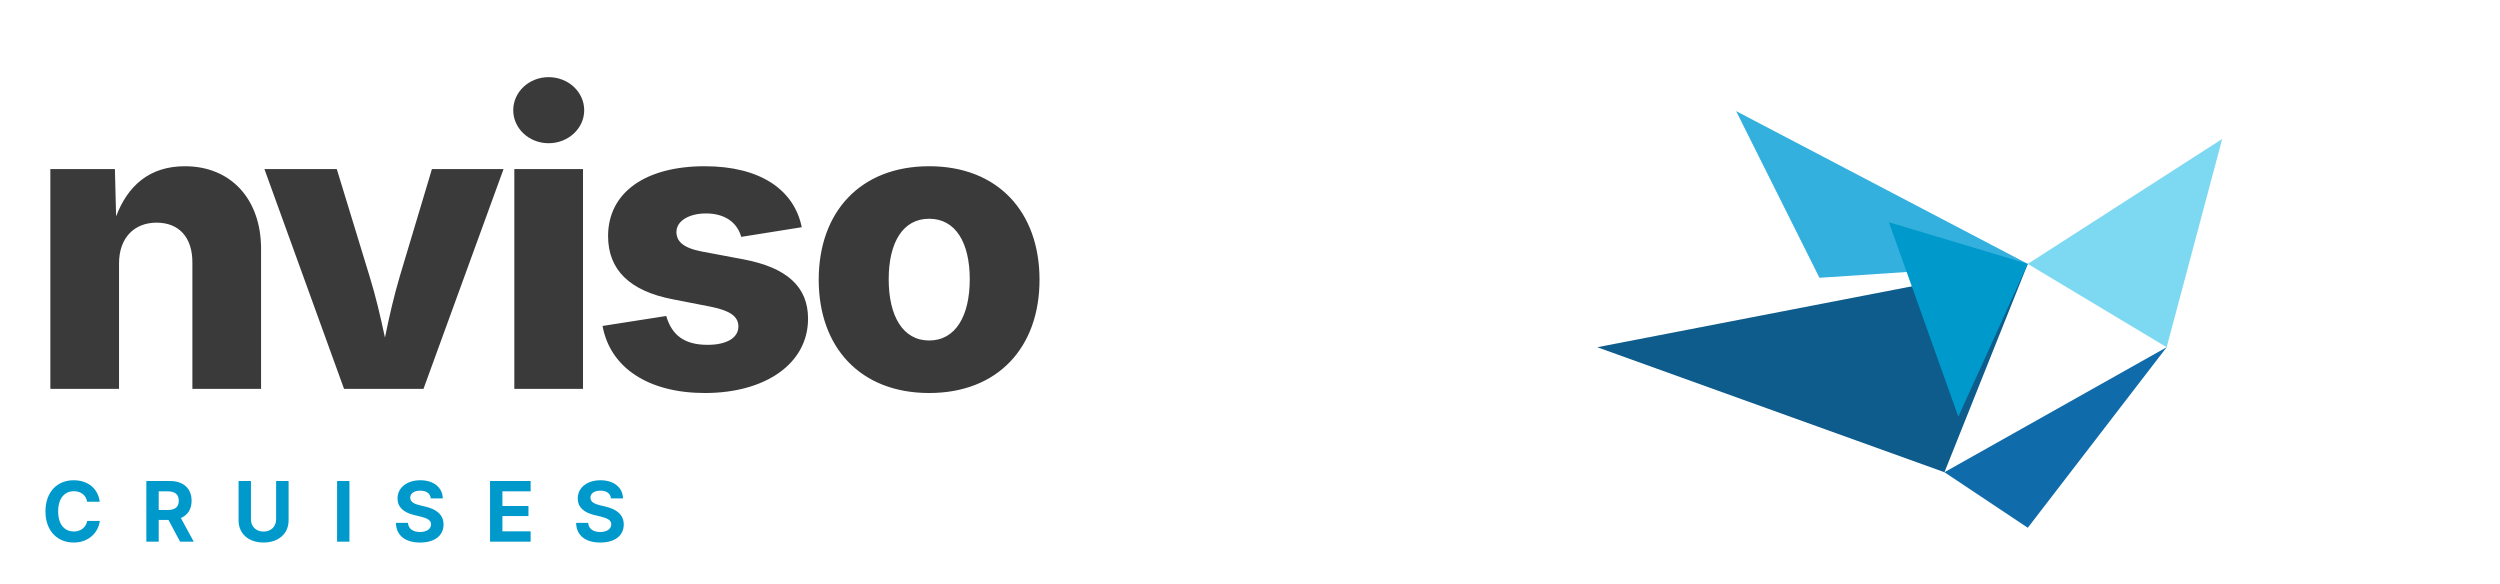
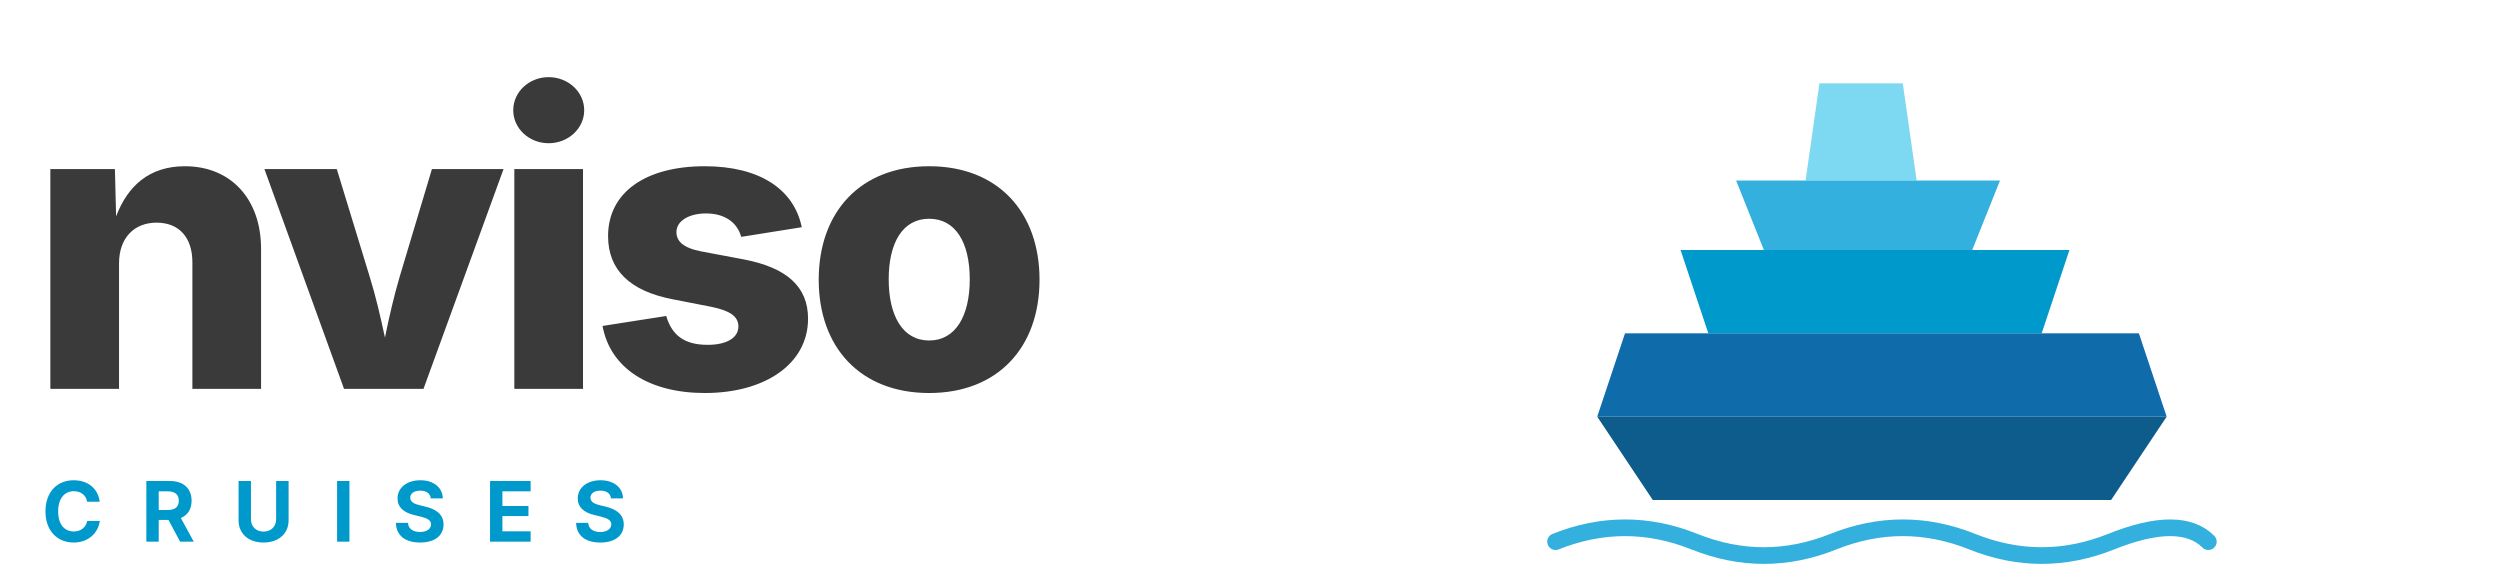
<svg xmlns="http://www.w3.org/2000/svg" viewBox="0 0 360 84" role="img" aria-label="NVISO Cruises">
  <text x="4" y="56" font-family="-apple-system, BlinkMacSystemFont, 'Segoe UI', system-ui, sans-serif" font-weight="800" font-size="58" fill="#3a3a3a" letter-spacing="-0.04em">nviso</text>
  <text x="6" y="78" font-family="-apple-system, BlinkMacSystemFont, system-ui, sans-serif" font-weight="700" font-size="12" fill="#0099CC" letter-spacing="0.45em">CRUISES</text>
-   <g transform="translate(228, 8)">
-     <polygon points="2,42 64,30 52,60" fill="#0E5C8C" />
-     <polygon points="22,8 64,30 34,32" fill="#33B0DD" />
-     <polygon points="44,24 64,30 54,52" fill="#0099CC" />
-     <polygon points="64,30 92,12 84,42" fill="#7DD9F2" />
-     <polygon points="52,60 84,42 64,68" fill="#0F6BAA" />
+   <g transform="translate(228, 4)">
+     <polygon points="34,8 46,8 48,22 32,22" fill="#7DD9F2" />
+     <polygon points="22,22 60,22 56,32 26,32" fill="#33B0DD" />
+     <polygon points="14,32 70,32 66,44 18,44" fill="#0099CC" />
+     <polygon points="6,44 80,44 84,56 2,56" fill="#0F6BAA" />
+     <polygon points="2,56 84,56 76,68 10,68" fill="#0E5C8C" />
+     <path d="M-4 74 Q 6 70 16 74 T 36 74 T 56 74 T 76 74 T 90 74" stroke="#33B0DD" stroke-width="2.4" fill="none" stroke-linecap="round" />
  </g>
</svg>
